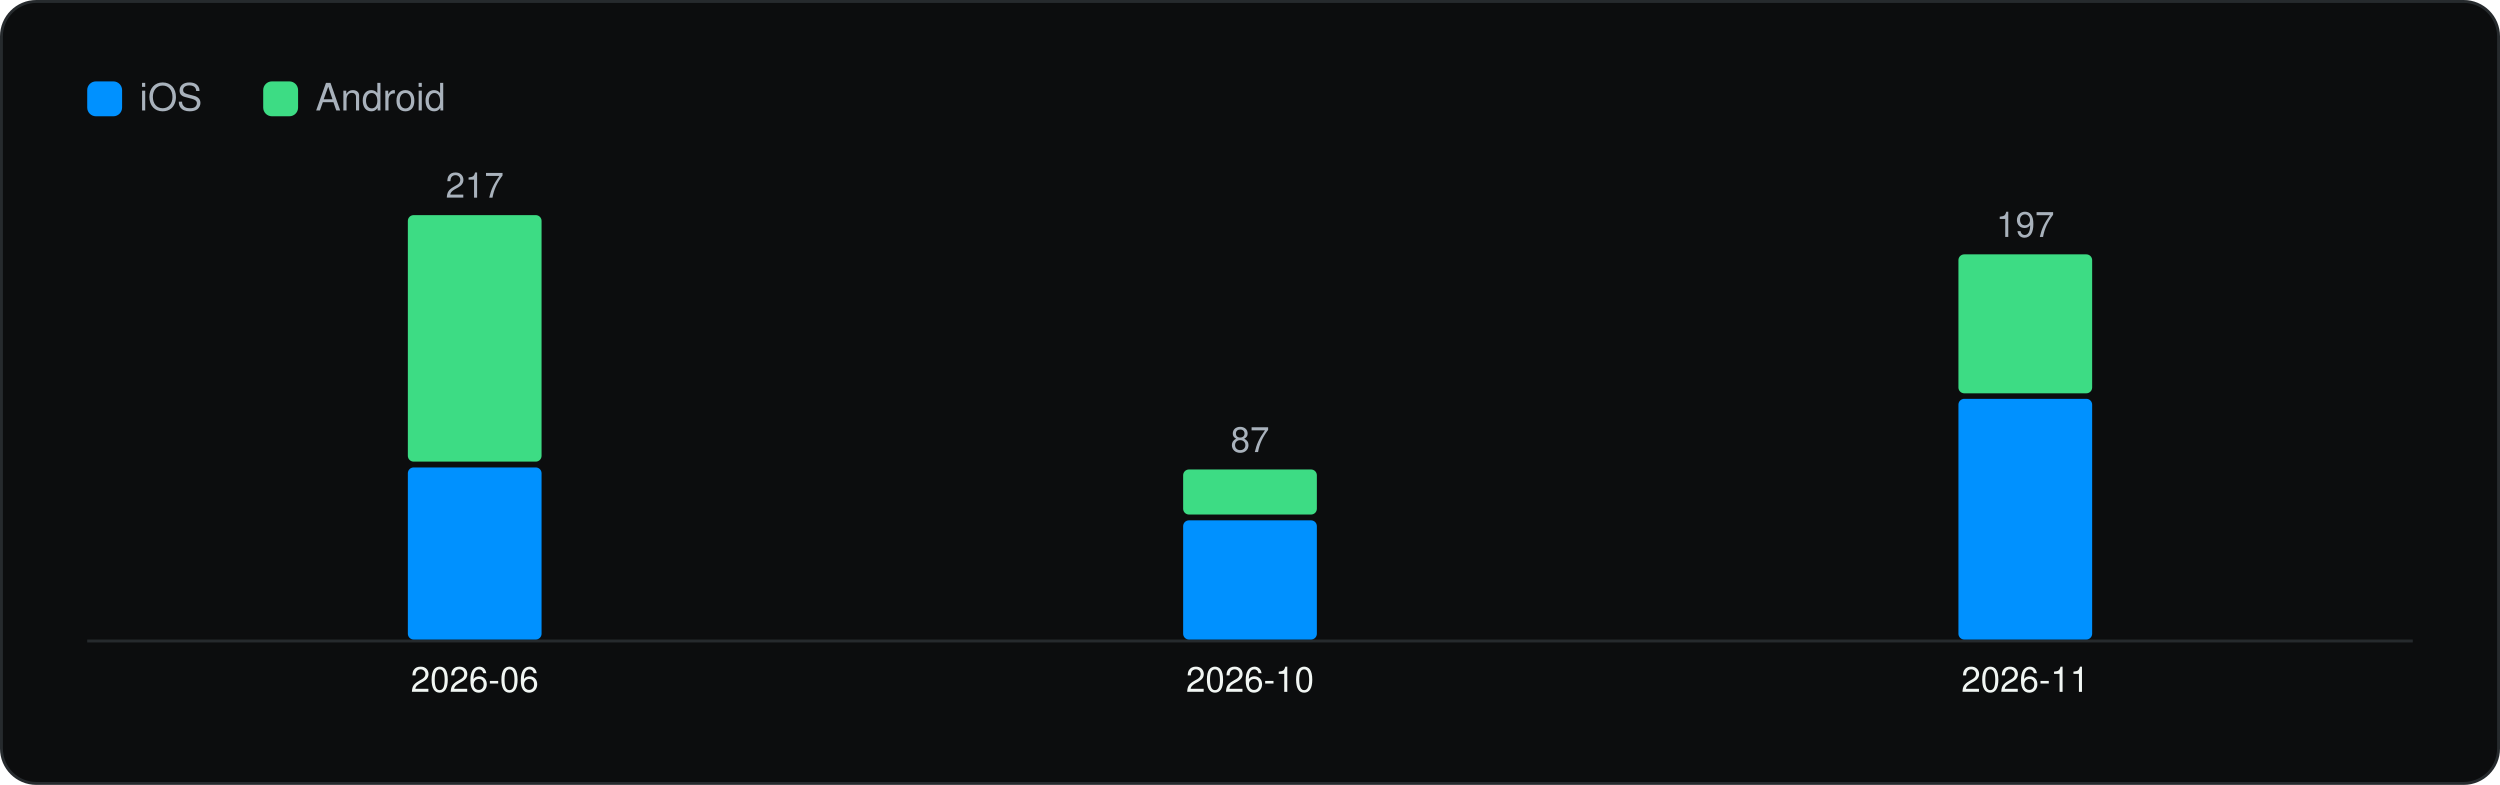
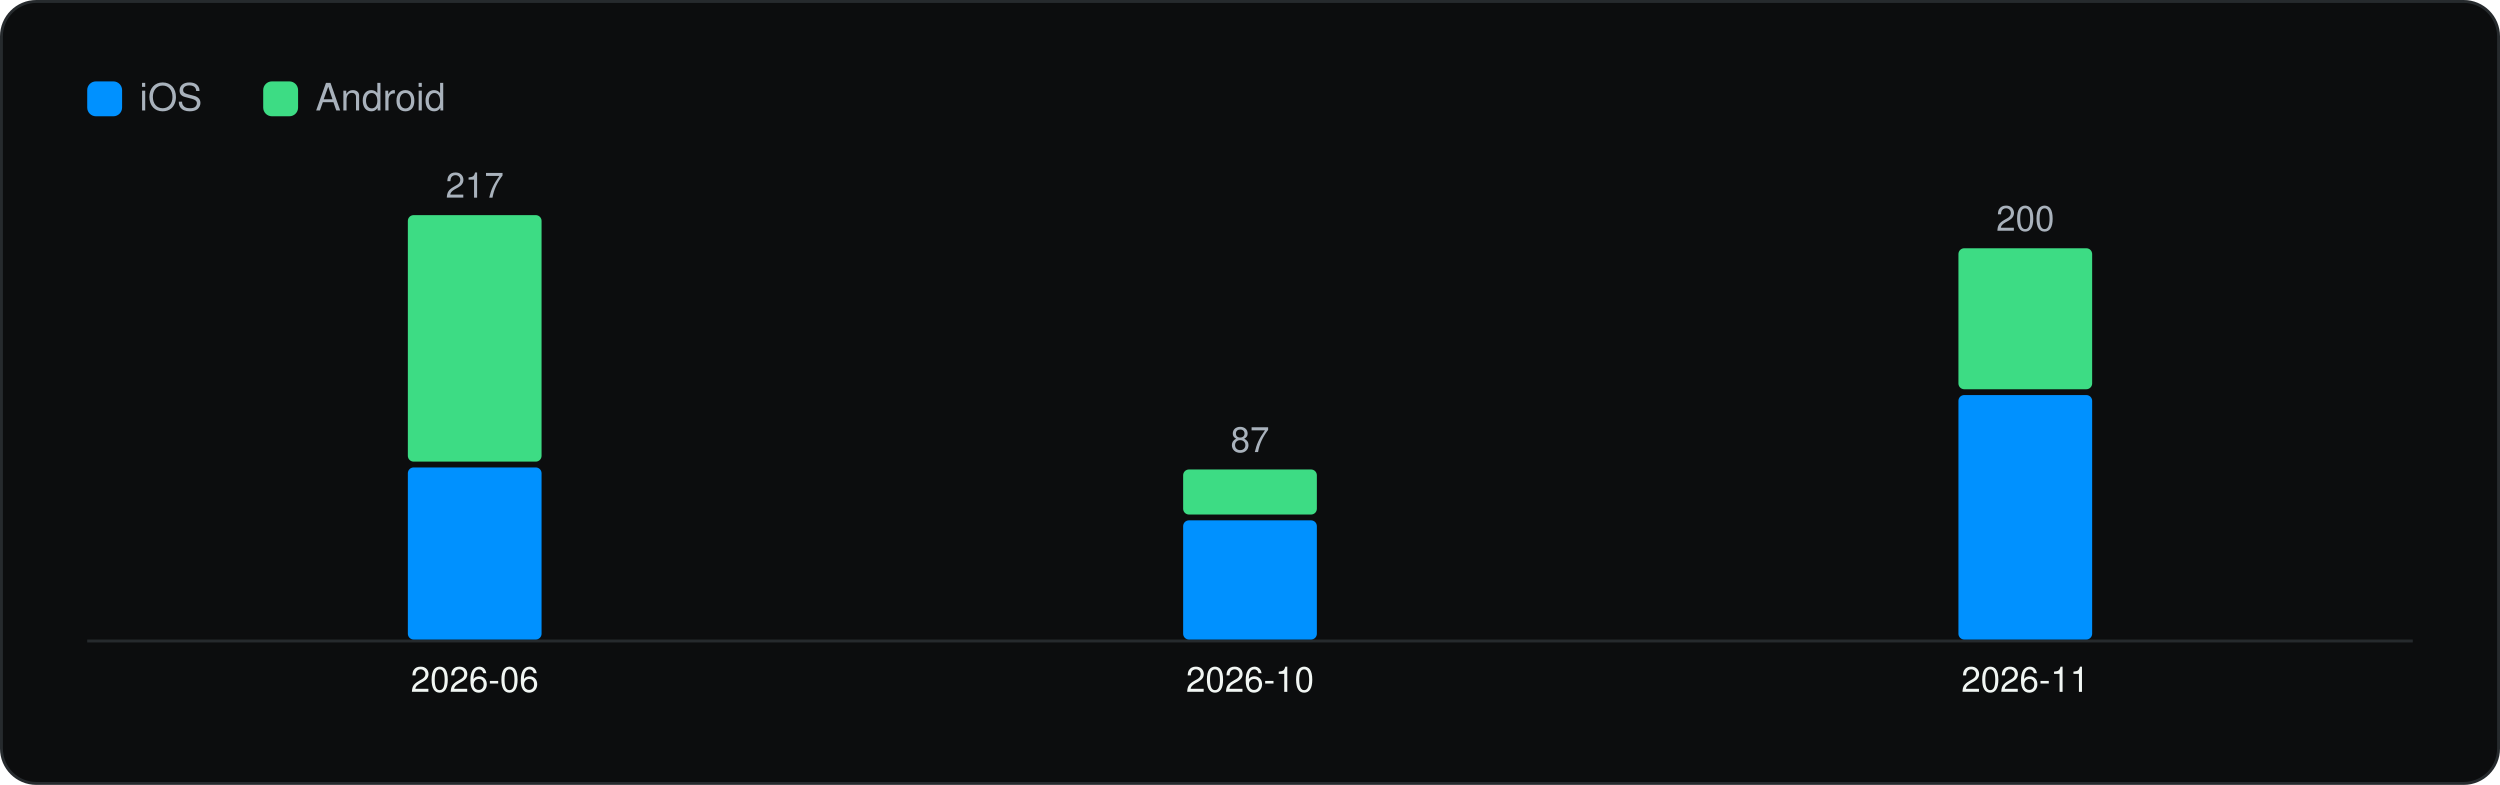
<svg xmlns="http://www.w3.org/2000/svg" viewBox="0 0 860 270" width="860" height="270" role="img" aria-label="Versions captured per month" font-family="Geist, -apple-system, BlinkMacSystemFont, 'Segoe UI', Helvetica, Arial, sans-serif">
  <rect x="0.5" y="0.5" width="859" height="269" rx="12" fill="#0C0D0E" stroke="#262A2D" />
  <g transform="translate(20 20)">
    <rect x="10" y="8" width="12" height="12" rx="3" fill="#0091FF" />
    <text x="28" y="18" font-size="13" fill="#A9B2BC">iOS</text>
    <rect x="70.54" y="8" width="12" height="12" rx="3" fill="#3DDC84" />
    <text x="88.54" y="18" font-size="13" fill="#A9B2BC">Android</text>
    <line x1="10" y1="200.5" x2="810" y2="200.5" stroke="#262A2D" />
    <rect x="120.3" y="140.8" width="46.0" height="59.2" rx="2" fill="#0091FF" />
    <rect x="120.3" y="54.0" width="46.0" height="84.8" rx="2" fill="#3DDC84" />
    <text x="143.3" y="48.0" font-size="12" text-anchor="middle" fill="#A9B2BC">217</text>
    <text x="143.3" y="218.0" font-size="12" text-anchor="middle" fill="#F1F6F3">2026-06</text>
    <rect x="387.0" y="159.0" width="46.0" height="41.0" rx="2" fill="#0091FF" />
    <rect x="387.0" y="141.5" width="46.0" height="15.5" rx="2" fill="#3DDC84" />
    <text x="410.0" y="135.5" font-size="12" text-anchor="middle" fill="#A9B2BC">87</text>
    <text x="410.0" y="218.0" font-size="12" text-anchor="middle" fill="#F1F6F3">2026-10</text>
-     <rect x="653.7" y="117.2" width="46.0" height="82.8" rx="2" fill="#0091FF" />
-     <rect x="653.7" y="67.5" width="46.0" height="47.8" rx="2" fill="#3DDC84" />
-     <text x="676.7" y="61.5" font-size="12" text-anchor="middle" fill="#A9B2BC">197</text>
+     <rect x="653.7" y="115.9" width="46.0" height="84.1" rx="2" fill="#0091FF" />
+     <rect x="653.7" y="65.4" width="46.0" height="48.5" rx="2" fill="#3DDC84" />
+     <text x="676.7" y="59.4" font-size="12" text-anchor="middle" fill="#A9B2BC">200</text>
    <text x="676.7" y="218.0" font-size="12" text-anchor="middle" fill="#F1F6F3">2026-11</text>
  </g>
</svg>
